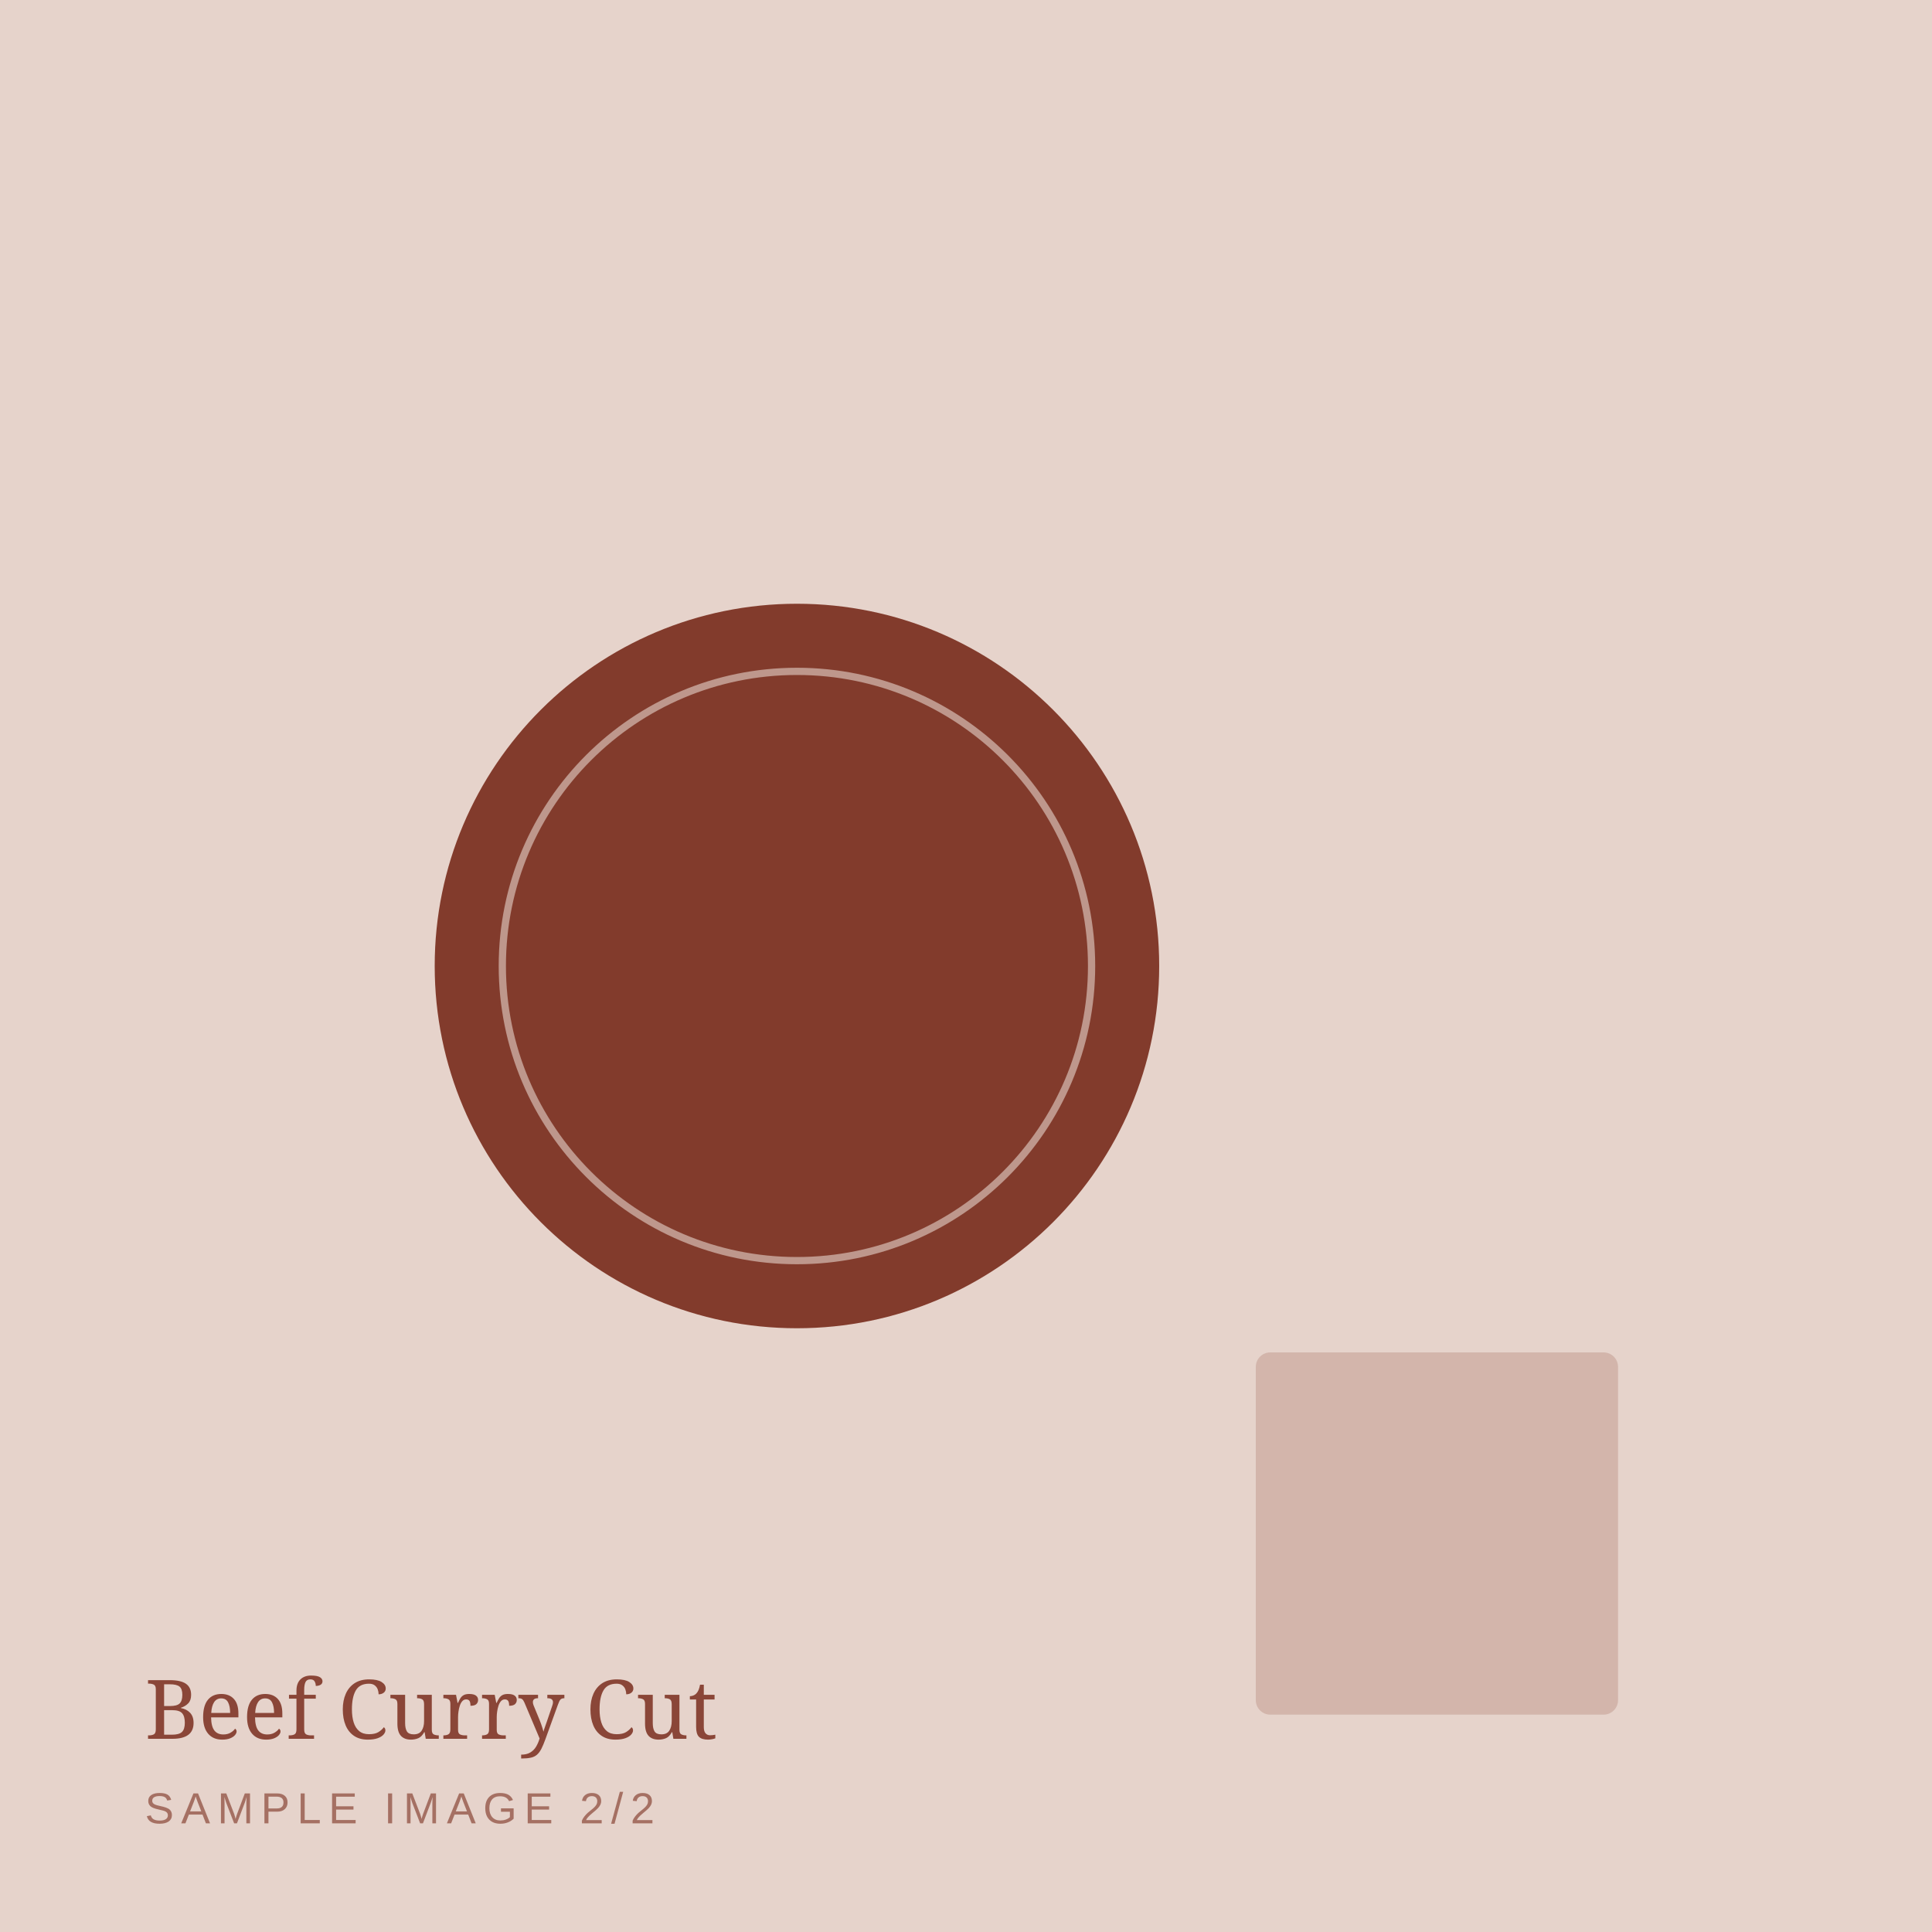
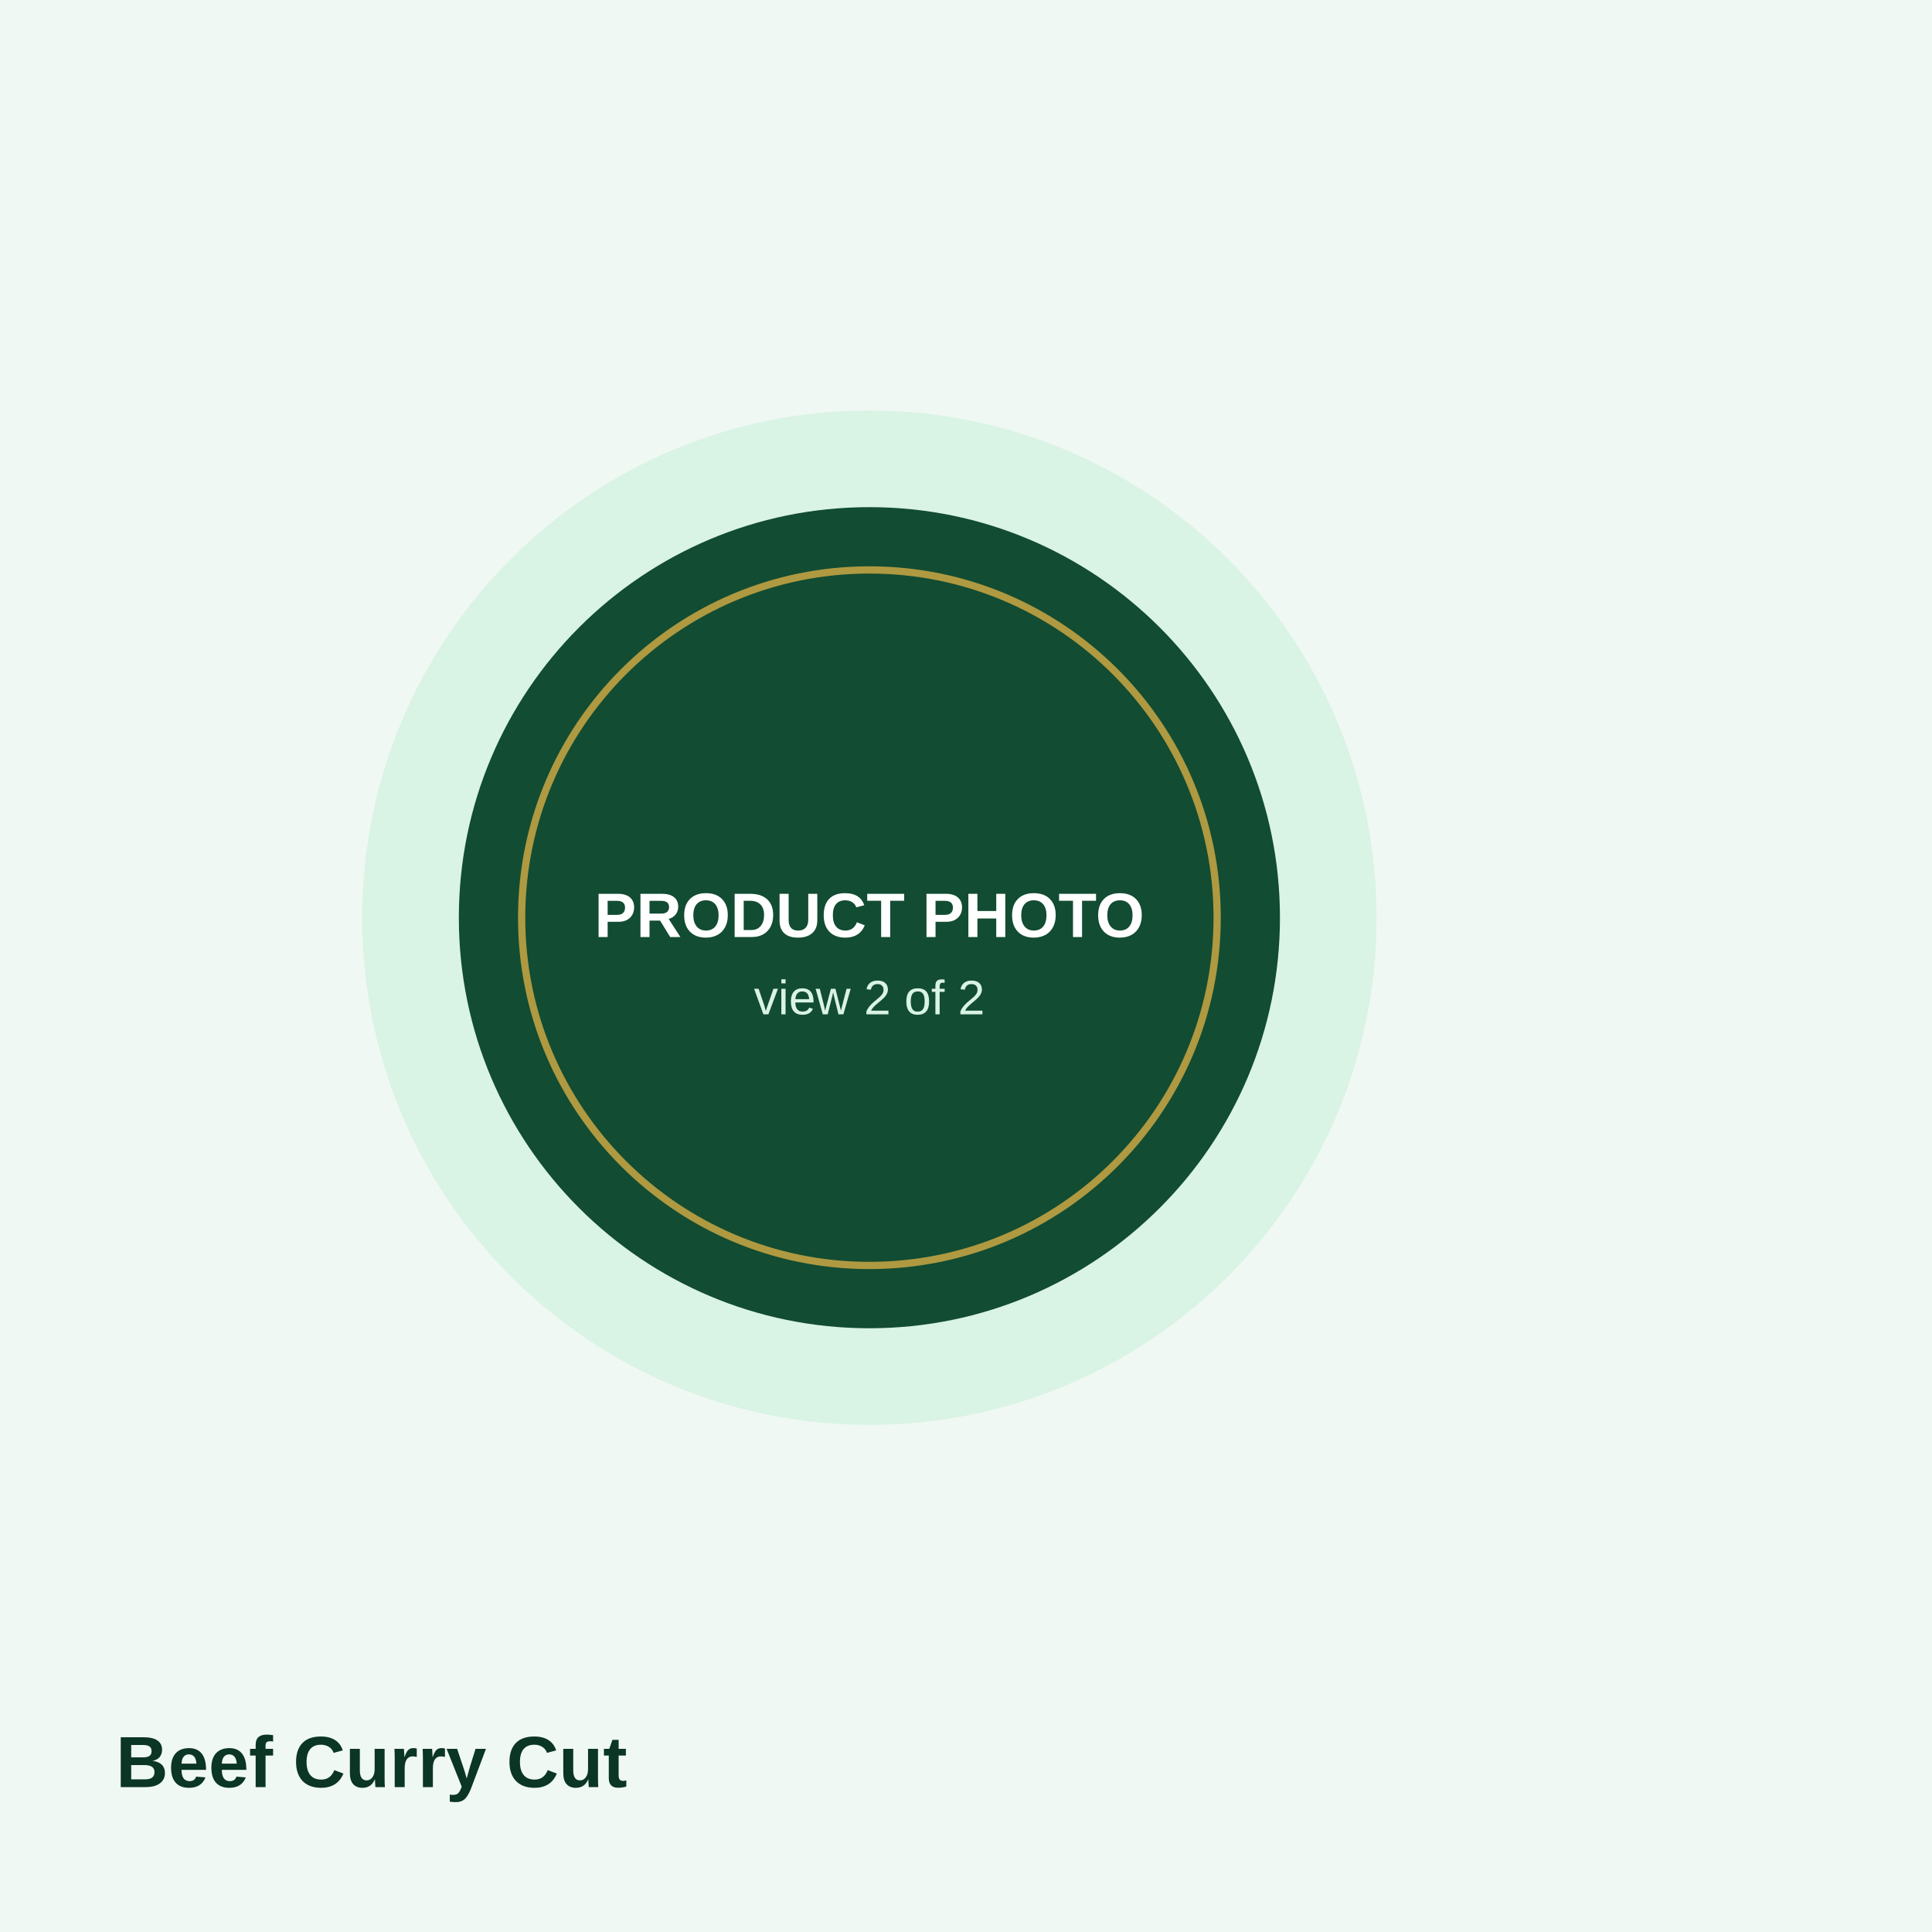
- <svg xmlns="http://www.w3.org/2000/svg" viewBox="0 0 800 800" role="img" aria-label="Beef Curry Cut">
-   <rect width="800" height="800" fill="#E6D3CB" />
-   <circle cx="330" cy="400" r="150" fill="#7A2E1E" opacity="0.92" />
-   <circle cx="330" cy="400" r="122" fill="none" stroke="#E6D3CB" stroke-width="3" opacity="0.6" />
-   <rect x="520" y="560" width="150" height="150" rx="6" fill="#7A2E1E" opacity="0.18" />
-   <text x="60" y="720" font-family="Georgia,serif" font-size="34" fill="#7A2E1E" opacity="0.85">Beef Curry Cut</text>
-   <text x="60" y="755" font-family="Arial,sans-serif" font-size="18" letter-spacing="3" fill="#7A2E1E" opacity="0.6">SAMPLE IMAGE 2/2</text>
+ <svg xmlns="http://www.w3.org/2000/svg" viewBox="0 0 800 800" role="img" aria-label="Beef Curry Cut, photo placeholder">
+   <rect width="800" height="800" fill="#EFF8F2" />
+   <circle cx="360" cy="380" r="210" fill="#D9F3E5" />
+   <circle cx="360" cy="380" r="170" fill="#124C32" />
+   <circle cx="360" cy="380" r="144" fill="none" stroke="#D6AD45" stroke-width="3" opacity="0.8" />
+   <text x="360" y="388" text-anchor="middle" font-family="Arial,sans-serif" font-size="26" font-weight="700" fill="#FFFFFF">PRODUCT PHOTO</text>
+   <text x="360" y="420" text-anchor="middle" font-family="Arial,sans-serif" font-size="20" fill="#D9F3E5">view 2 of 2</text>
+   <text x="48" y="740" font-family="Arial,sans-serif" font-size="30" font-weight="700" fill="#0B3525">Beef Curry Cut</text>
</svg>
